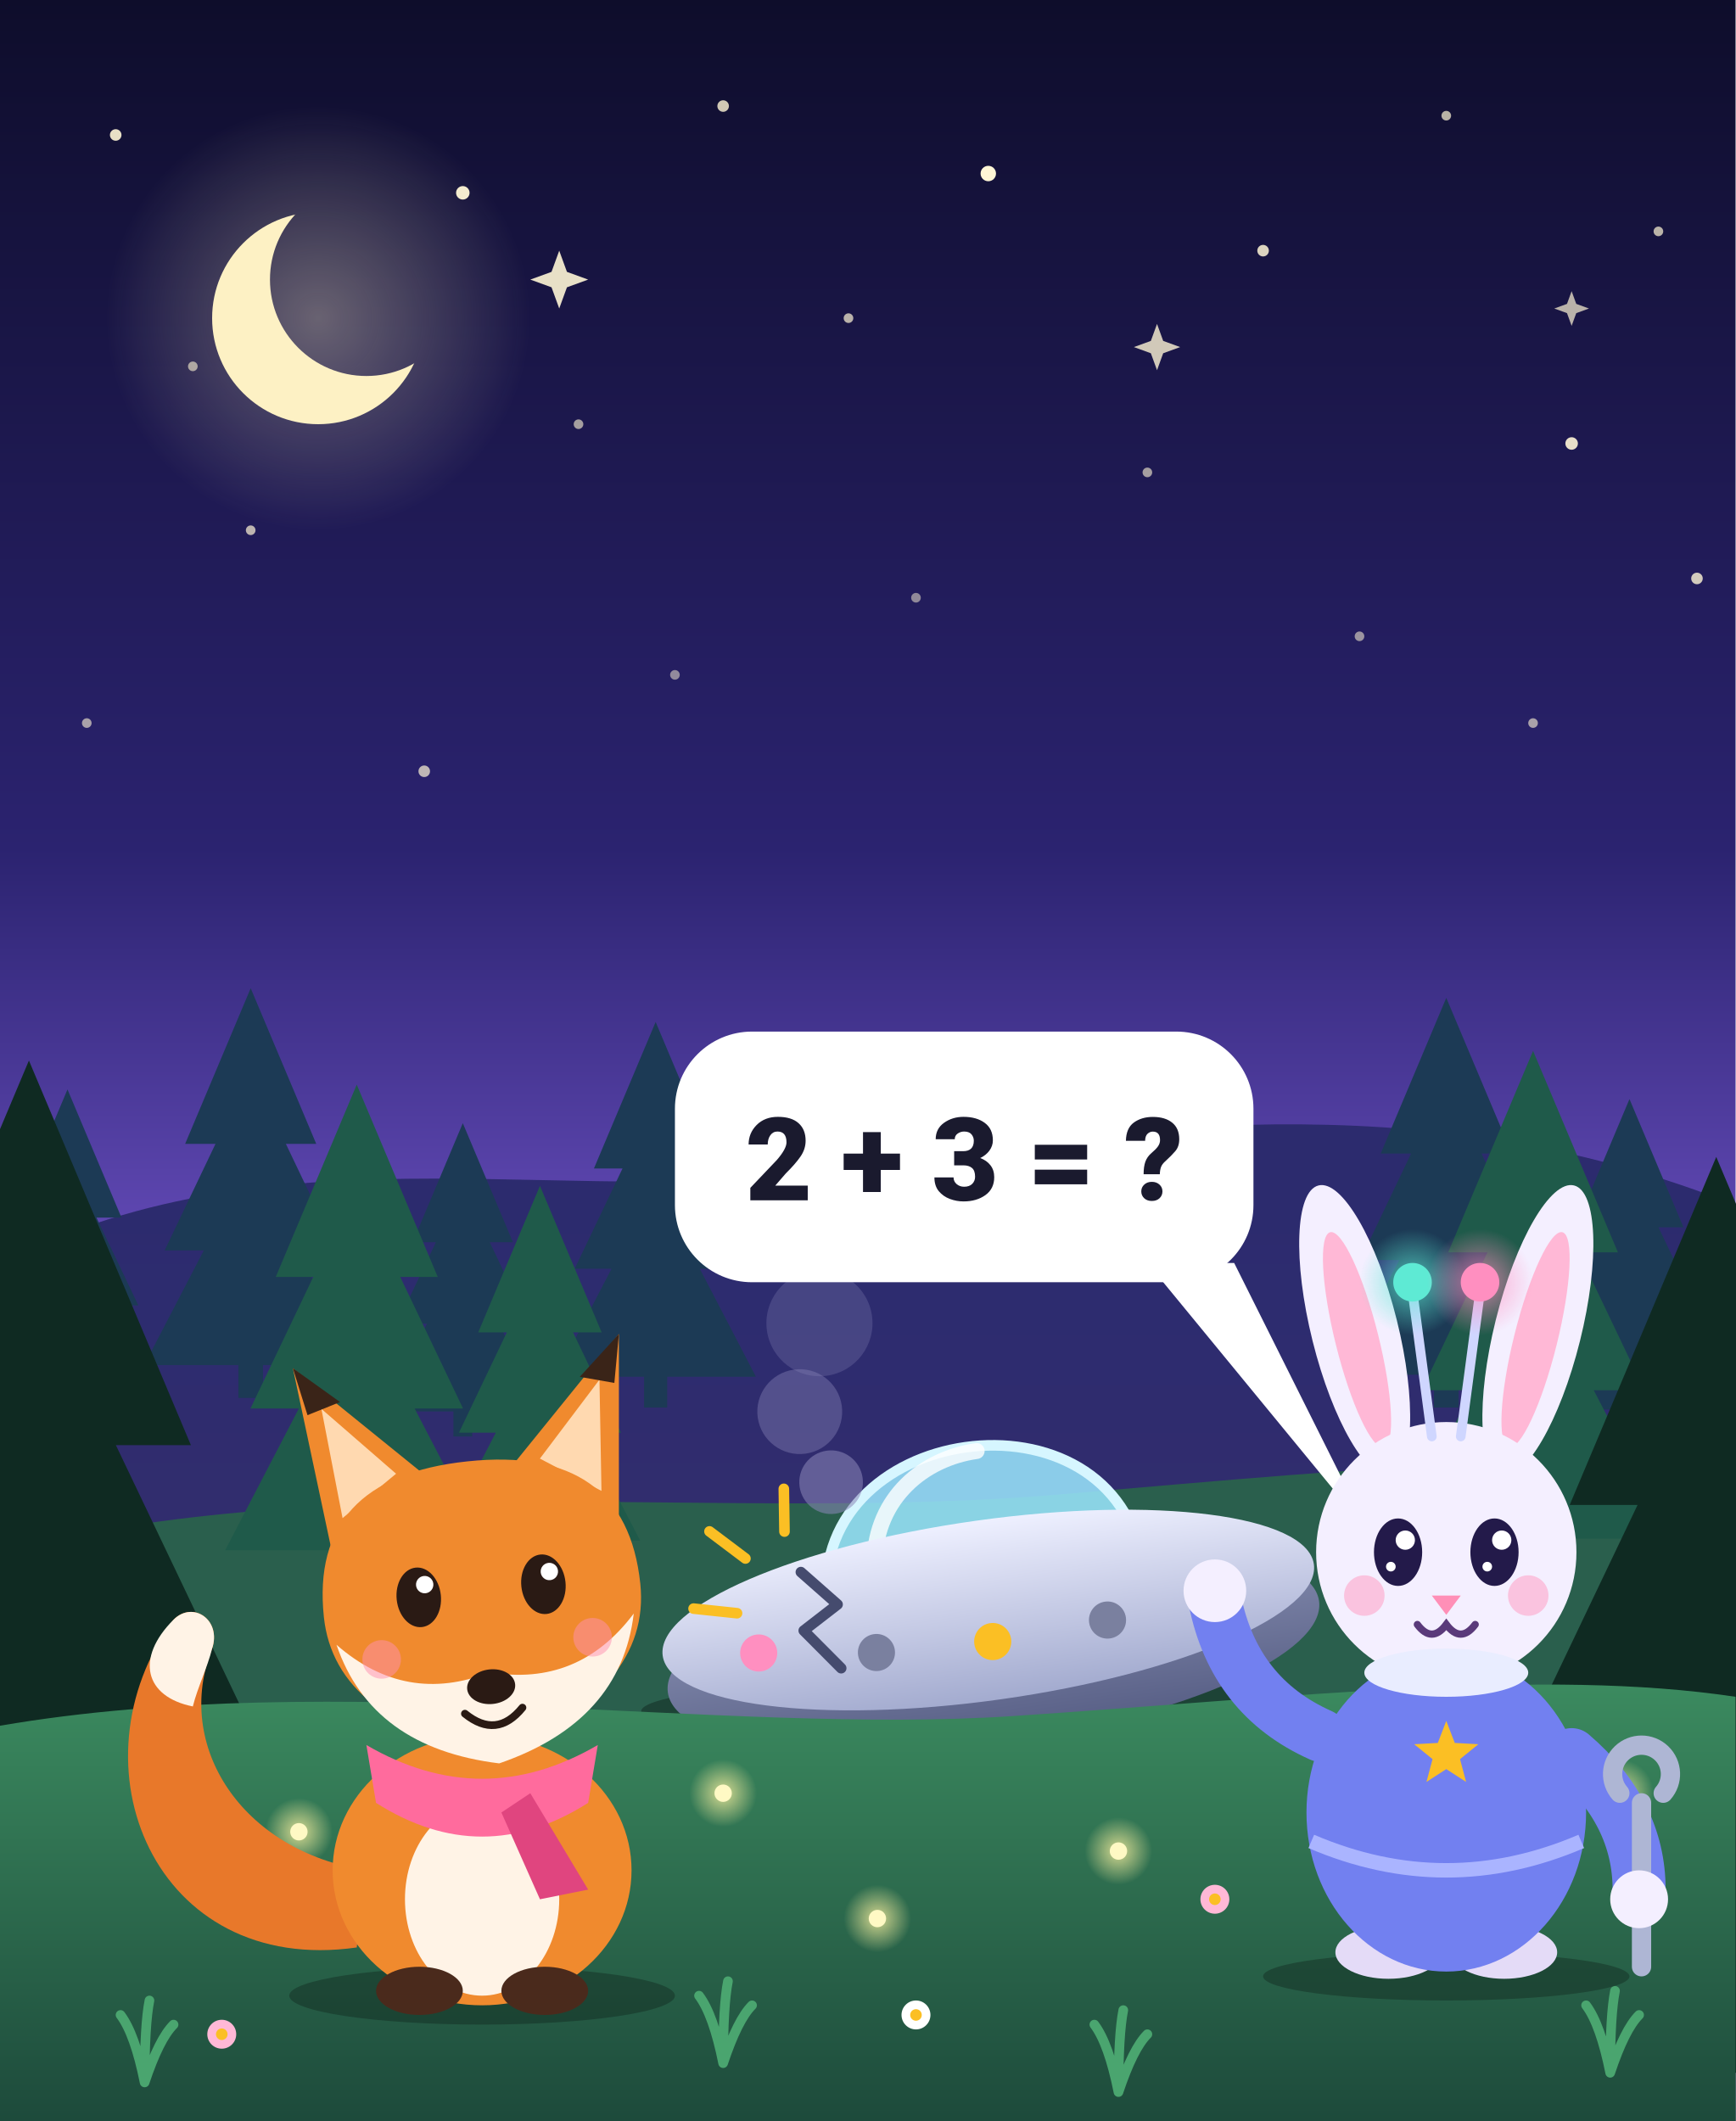
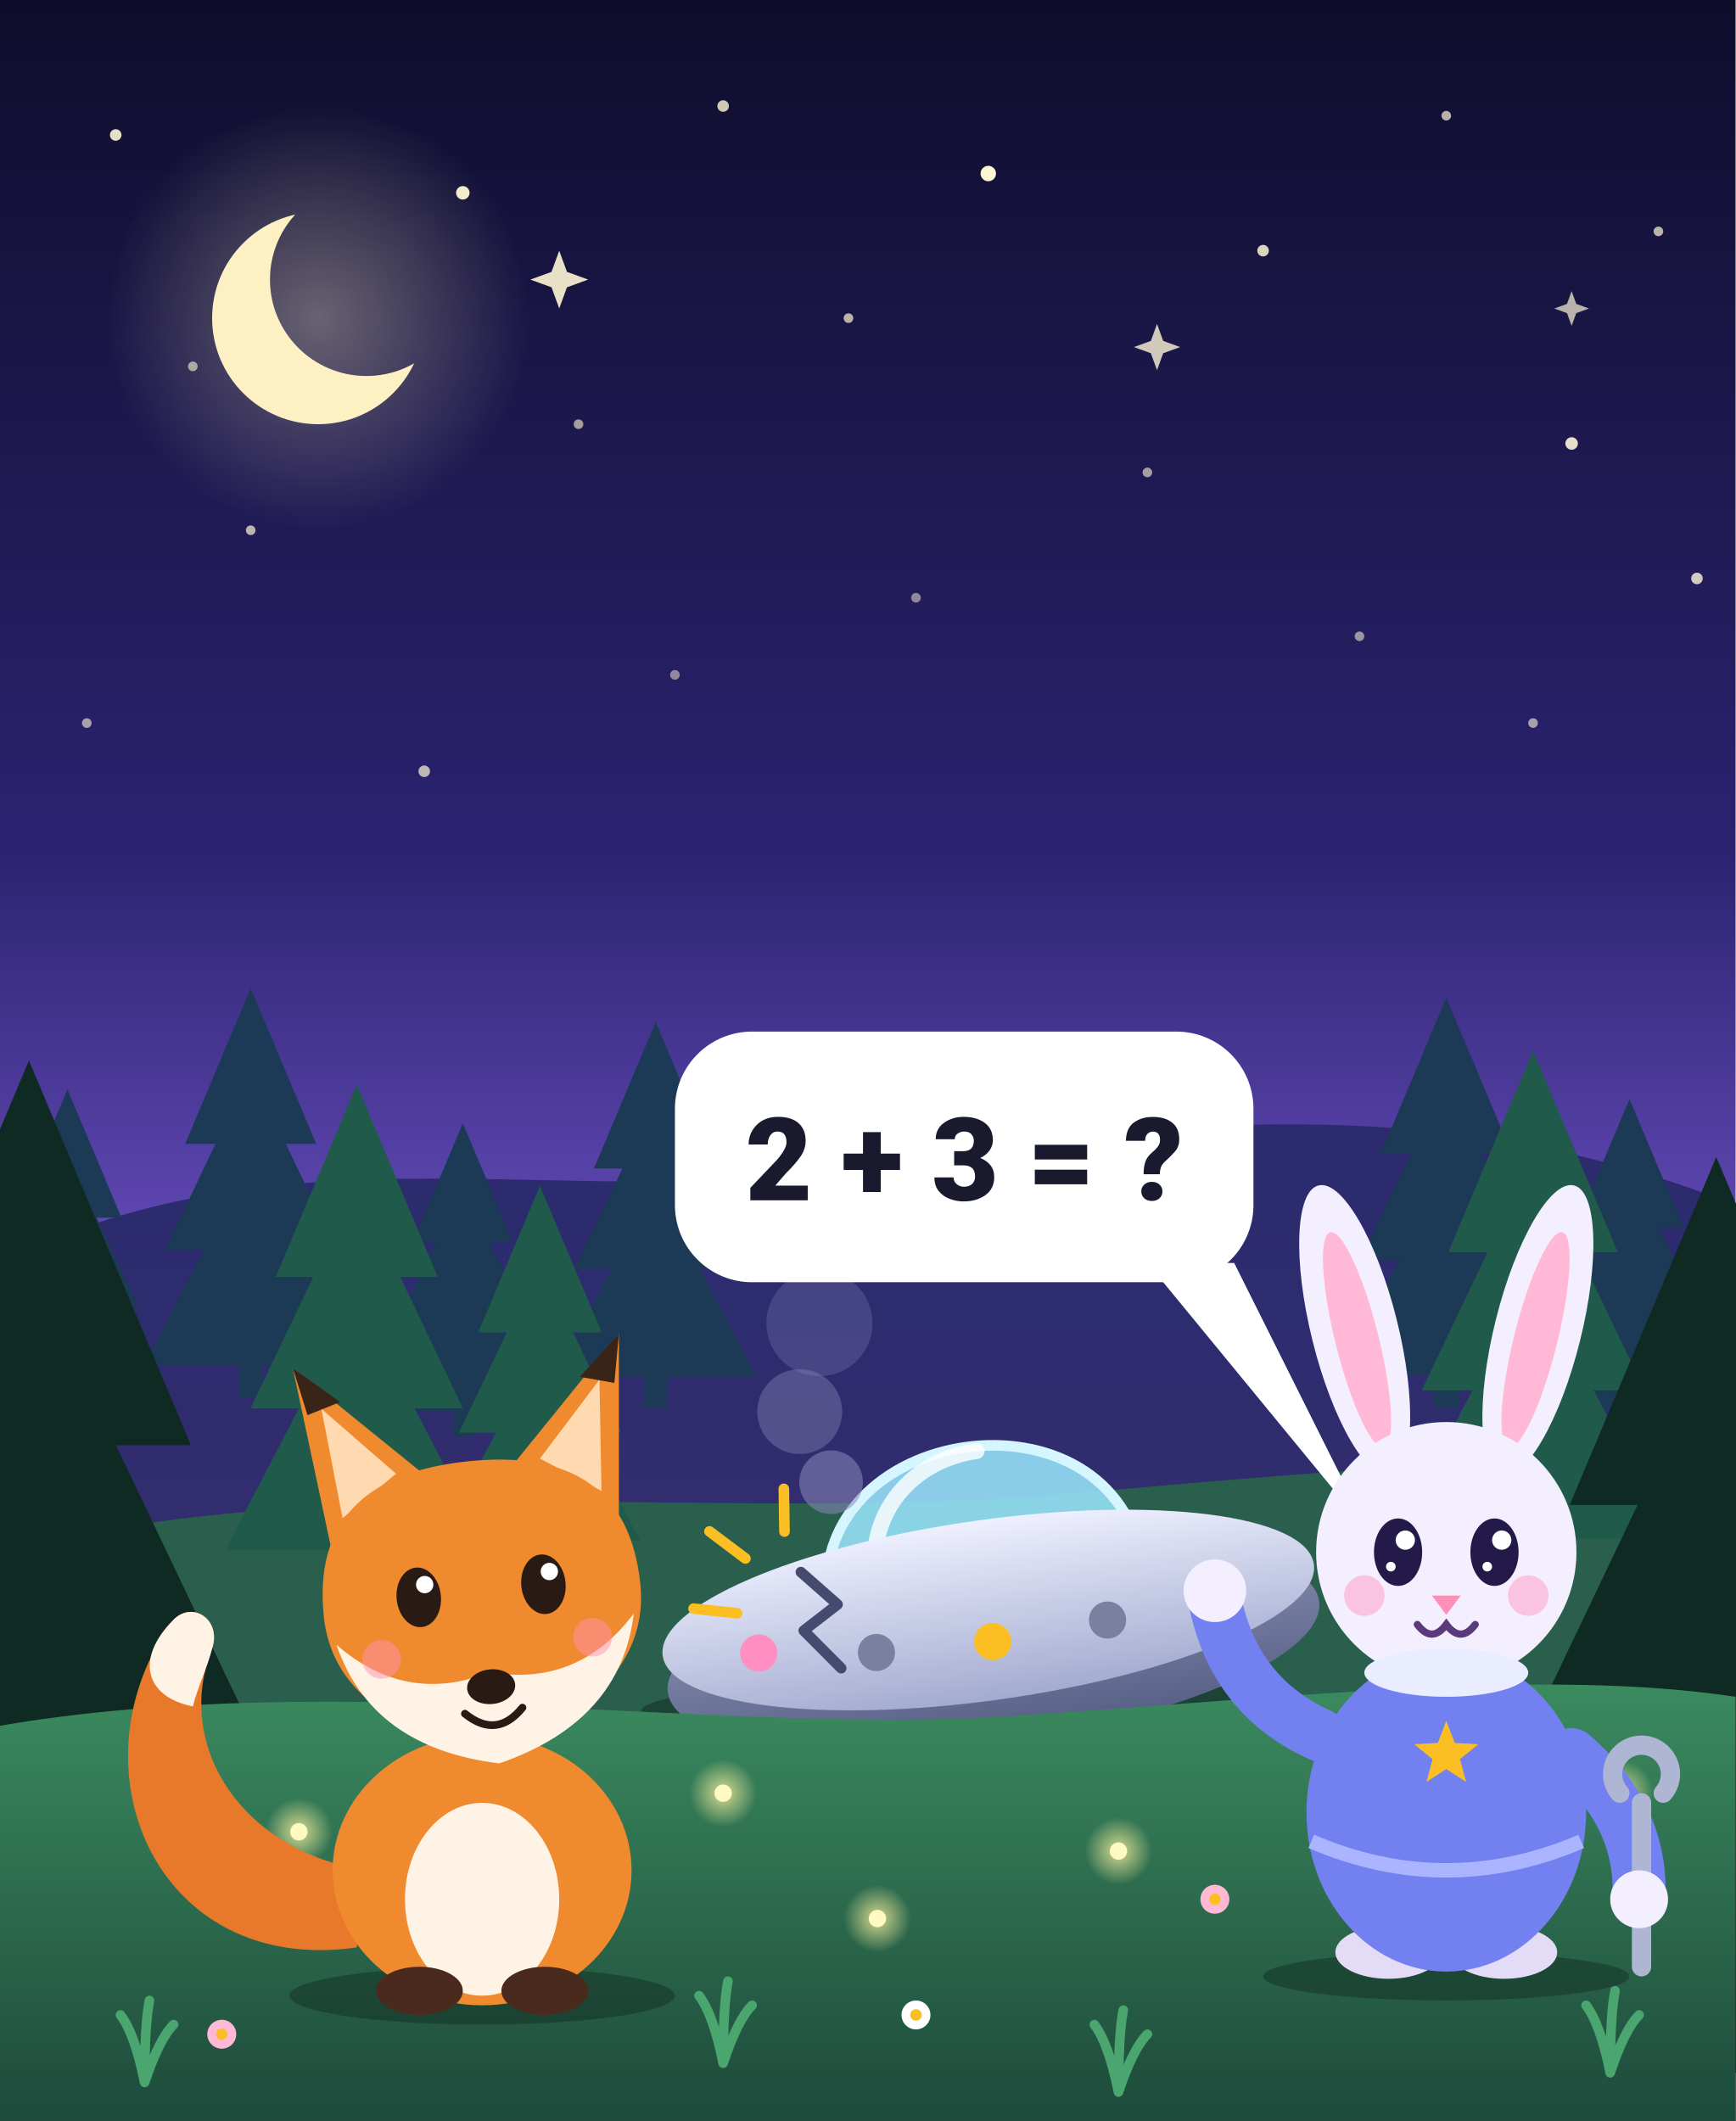
<svg xmlns="http://www.w3.org/2000/svg" viewBox="0 0 360 440" role="img" aria-labelledby="t d">
  <defs>
    <linearGradient id="sky" gradientUnits="userSpaceOnUse" x1="0" y1="0" x2="0" y2="320">
      <stop offset="0" stop-color="#0e0d2b" />
      <stop offset=".55" stop-color="#2b2370" />
      <stop offset=".85" stop-color="#6a4fc0" />
      <stop offset="1" stop-color="#d0689c" />
    </linearGradient>
    <linearGradient id="meadow" gradientUnits="userSpaceOnUse" x1="0" y1="350" x2="0" y2="440">
      <stop offset="0" stop-color="#3b8a5f" />
      <stop offset="1" stop-color="#1d4a3b" />
    </linearGradient>
    <linearGradient id="hull" x1="0" y1="0" x2="0" y2="1">
      <stop offset="0" stop-color="#eef0ff" />
      <stop offset="1" stop-color="#a3abcf" />
    </linearGradient>
    <linearGradient id="hullLow" x1="0" y1="0" x2="0" y2="1">
      <stop offset="0" stop-color="#8f97b8" />
      <stop offset="1" stop-color="#565d84" />
    </linearGradient>
    <radialGradient id="moonGlow">
      <stop offset="0" stop-color="#fdf1c4" stop-opacity=".35" />
      <stop offset="1" stop-color="#fdf1c4" stop-opacity="0" />
-     </radialGradient>
-     <radialGradient id="glowCyan">
-       <stop offset="0" stop-color="#5eead4" stop-opacity=".75" />
-       <stop offset="1" stop-color="#5eead4" stop-opacity="0" />
-     </radialGradient>
-     <radialGradient id="glowPink">
-       <stop offset="0" stop-color="#ff8fc0" stop-opacity=".75" />
-       <stop offset="1" stop-color="#ff8fc0" stop-opacity="0" />
    </radialGradient>
    <radialGradient id="glowYellow">
      <stop offset="0" stop-color="#fff3a0" stop-opacity=".8" />
      <stop offset="1" stop-color="#fff3a0" stop-opacity="0" />
    </radialGradient>
    <mask id="crescent">
      <rect width="360" height="440" fill="#fff" />
      <circle cx="76" cy="58" r="20" fill="#000" />
    </mask>
    <path id="sparkle" d="M0-6 L1.6-1.6 L6 0 L1.6 1.6 L0 6 L-1.6 1.6 L-6 0 L-1.6-1.6Z" />
    <g id="pine">
      <rect x="-3" y="-10" width="6" height="10" />
      <path d="M0-100 L16-62 L-16-62Z M0-80 L21-36 L-21-36Z M0-58 L26-8 L-26-8Z" />
    </g>
  </defs>
  <rect width="360" height="440" fill="url(#sky)" />
  <g fill="#fff6d6">
    <circle cx="24" cy="28" r="1.2" opacity=".9" />
    <circle cx="52" cy="110" r="1" opacity=".7" />
    <circle cx="96" cy="40" r="1.4" opacity=".95" />
    <circle cx="120" cy="88" r="1" opacity=".6" />
    <circle cx="150" cy="22" r="1.2" opacity=".8" />
    <circle cx="176" cy="66" r="1" opacity=".7" />
    <circle cx="205" cy="36" r="1.6" />
    <circle cx="238" cy="98" r="1" opacity=".6" />
    <circle cx="262" cy="52" r="1.2" opacity=".85" />
    <circle cx="300" cy="24" r="1" opacity=".7" />
    <circle cx="326" cy="92" r="1.3" opacity=".9" />
    <circle cx="344" cy="48" r="1" opacity=".7" />
    <circle cx="18" cy="150" r="1" opacity=".6" />
    <circle cx="88" cy="160" r="1.2" opacity=".7" />
    <circle cx="140" cy="140" r="1" opacity=".5" />
    <circle cx="318" cy="150" r="1" opacity=".6" />
    <circle cx="352" cy="120" r="1.2" opacity=".8" />
    <circle cx="40" cy="76" r="1" opacity=".6" />
    <circle cx="190" cy="124" r="1" opacity=".5" />
    <circle cx="282" cy="132" r="1" opacity=".55" />
    <use href="#sparkle" transform="translate(116 58)" opacity=".9" />
    <use href="#sparkle" transform="translate(240 72) scale(.8)" opacity=".8" />
    <use href="#sparkle" transform="translate(326 64) scale(.6)" opacity=".7" />
  </g>
  <circle cx="66" cy="66" r="44" fill="url(#moonGlow)" />
  <circle cx="66" cy="66" r="22" fill="#fdf1c4" mask="url(#crescent)" />
  <path d="M0 262 C60 232 120 252 180 242 S300 226 360 250 L360 440 L0 440Z" fill="#2a2a6b" opacity=".95" />
  <g fill="#1c3a55">
    <use href="#pine" transform="translate(14 296) scale(.7)" />
    <use href="#pine" transform="translate(52 290) scale(.85)" />
    <use href="#pine" transform="translate(96 298) scale(.65)" />
    <use href="#pine" transform="translate(136 292) scale(.8)" />
    <use href="#pine" transform="translate(300 292) scale(.85)" />
    <use href="#pine" transform="translate(338 298) scale(.7)" />
  </g>
  <path d="M0 322 C70 304 150 316 220 310 S330 300 360 308 L360 440 L0 440Z" fill="#2a5f4d" />
  <g fill="#1f5a4a">
    <use href="#pine" transform="translate(74 330) scale(1.05)" />
    <use href="#pine" transform="translate(112 326) scale(.8)" />
    <use href="#pine" transform="translate(318 328) scale(1.1)" />
  </g>
  <g fill="#0f2a22">
    <use href="#pine" transform="translate(6 430) scale(2.1)" />
    <use href="#pine" transform="translate(356 430) scale(1.9)" />
  </g>
  <ellipse cx="205" cy="355" rx="72" ry="7" fill="#0b1a14" opacity=".4" />
  <g transform="translate(205 334) rotate(-8) scale(1.1)">
    <g stroke="#454b6e" stroke-width="5" stroke-linecap="round">
      <path d="M-40 12 L-46 24" />
      <path d="M40 12 L50 22" />
    </g>
    <ellipse cx="0" cy="7" rx="62" ry="18" fill="url(#hullLow)" />
    <path d="M-30-4 C-30-40 30-40 30-4Z" fill="#9be7ff" fill-opacity=".85" stroke="#d6f6ff" stroke-width="2" />
    <path d="M-20-12 C-18-24 -8-30 2-30" fill="none" stroke="#fff" stroke-width="3" stroke-linecap="round" opacity=".8" />
    <ellipse cx="0" cy="0" rx="62" ry="17" fill="url(#hull)" />
    <circle cx="-44" cy="2" r="3.5" fill="#ff8fc0" />
    <circle cx="-22" cy="5" r="3.5" fill="#7a809f" />
    <circle cx="0" cy="6" r="3.5" fill="#fbbf24" />
    <circle cx="22" cy="5" r="3.5" fill="#7a809f" />
    <circle cx="44" cy="2" r="3.5" fill="#5eead4" />
    <path d="M-34-12 L-28-5 L-35-1 L-29 7" fill="none" stroke="#454b6e" stroke-width="2" stroke-linecap="round" stroke-linejoin="round" />
    <g stroke="#fbbf24" stroke-width="2" stroke-linecap="round">
      <path d="M-44-16 L-50-22" />
      <path d="M-47-6 L-55-8" />
      <path d="M-36-20 L-35-28" />
    </g>
    <g fill="#8a86b8">
      <circle cx="-26" cy="-28" r="6" opacity=".55" />
      <circle cx="-30" cy="-42" r="8" opacity=".4" />
      <circle cx="-24" cy="-58" r="10" opacity=".28" />
    </g>
  </g>
  <path d="M0 358 C70 346 150 360 210 356 S320 346 360 352 L360 440 L0 440Z" fill="url(#meadow)" />
  <g stroke="#4aa56f" stroke-width="2" stroke-linecap="round" fill="none">
    <path d="M30 432 q-2-10-5-14 M30 432 q0-12 1-17 M30 432 q3-9 6-12" />
    <path d="M150 428 q-2-10-5-14 M150 428 q0-12 1-17 M150 428 q3-9 6-12" />
    <path d="M232 434 q-2-10-5-14 M232 434 q0-12 1-17 M232 434 q3-9 6-12" />
    <path d="M334 430 q-2-10-5-14 M334 430 q0-12 1-17 M334 430 q3-9 6-12" />
  </g>
  <g>
    <circle cx="190" cy="418" r="3" fill="#fff" />
    <circle cx="190" cy="418" r="1.2" fill="#fbbf24" />
    <circle cx="252" cy="394" r="3" fill="#ffb8d6" />
    <circle cx="252" cy="394" r="1.2" fill="#fbbf24" />
    <circle cx="46" cy="422" r="3" fill="#ffb8d6" />
    <circle cx="46" cy="422" r="1.2" fill="#fbbf24" />
  </g>
  <g>
    <circle cx="150" cy="372" r="7" fill="url(#glowYellow)" />
    <circle cx="150" cy="372" r="1.8" fill="#fff9c4" />
    <circle cx="232" cy="384" r="7" fill="url(#glowYellow)" />
    <circle cx="232" cy="384" r="1.8" fill="#fff9c4" />
    <circle cx="182" cy="398" r="7" fill="url(#glowYellow)" />
    <circle cx="182" cy="398" r="1.8" fill="#fff9c4" />
    <circle cx="62" cy="380" r="7" fill="url(#glowYellow)" />
    <circle cx="62" cy="380" r="1.8" fill="#fff9c4" />
    <circle cx="336" cy="372" r="7" fill="url(#glowYellow)" />
    <circle cx="336" cy="372" r="1.8" fill="#fff9c4" />
  </g>
  <path d="M238 262 L284 318 L256 262Z" fill="#fff" />
  <rect x="140" y="214" width="120" height="52" rx="16" fill="#fff" />
  <text x="200" y="249" text-anchor="middle" font-family="-apple-system,BlinkMacSystemFont,'Segoe UI',Roboto,Arial,sans-serif" font-size="24" font-weight="800" fill="#1a1a2e">2 + 3 = ?</text>
  <g transform="translate(100 0)">
    <ellipse cx="0" cy="414" rx="40" ry="6" fill="#0b1a14" opacity=".35" />
    <path d="M-26 404 C-68 410 -86 366 -64 336 C-60 332 -54 336 -56 342 C-64 362 -50 384 -24 388Z" fill="#e8782a" />
    <path d="M-64 336 C-60 332 -54 336 -56 342 C-57 346 -59 350 -60 354 C-70 352 -72 344 -64 336Z" fill="#fff3e6" />
    <ellipse cx="0" cy="388" rx="31" ry="28" fill="#f08a2e" />
    <ellipse cx="0" cy="394" rx="16" ry="20" fill="#fff3e6" />
    <ellipse cx="-13" cy="413" rx="9" ry="5" fill="#4a2a1c" />
    <ellipse cx="13" cy="413" rx="9" ry="5" fill="#4a2a1c" />
-     <path d="M-24 362 Q0 376 24 362 L22 374 Q0 388 -22 374Z" fill="#ff6b9d" />
-     <path d="M10 372 L22 392 L12 394 L4 376Z" fill="#e0457f" />
    <g transform="rotate(-6 0 332)">
      <path d="M-30 318 L-34 280 L-10 304Z" fill="#f08a2e" />
      <path d="M-27 312 L-29 289 L-15 304Z" fill="#ffd9b0" />
      <path d="M-34 280 L-32 290 L-25 288Z" fill="#3a2418" />
      <path d="M30 318 L34 280 L10 304Z" fill="#f08a2e" />
      <path d="M27 312 L29 289 L15 304Z" fill="#ffd9b0" />
      <path d="M34 280 L32 290 L25 288Z" fill="#3a2418" />
      <path d="M-33 332 Q-33 303 0 303 Q33 303 33 332 Q33 354 0 364 Q-33 354 -33 332Z" fill="#f08a2e" />
      <path d="M-31 338 Q-18 352 0 347 Q18 352 31 338 Q26 360 0 366 Q-26 360 -31 338Z" fill="#fff3e6" />
      <ellipse cx="-13" cy="330" rx="4.6" ry="6.2" fill="#2a1a14" />
      <ellipse cx="13" cy="330" rx="4.6" ry="6.2" fill="#2a1a14" />
      <circle cx="-11.5" cy="327.5" r="1.8" fill="#fff" />
      <circle cx="14.5" cy="327.5" r="1.8" fill="#fff" />
      <circle cx="-22" cy="342" r="4" fill="#ff8fb0" opacity=".5" />
      <circle cx="22" cy="342" r="4" fill="#ff8fb0" opacity=".5" />
      <ellipse cx="0" cy="350" rx="5" ry="3.6" fill="#2a1a14" />
      <path d="M-6 355 Q0 361 6 355" fill="none" stroke="#2a1a14" stroke-width="1.6" stroke-linecap="round" />
    </g>
  </g>
  <g transform="translate(300 0)">
    <ellipse cx="0" cy="410" rx="38" ry="5" fill="#0b1a14" opacity=".35" />
    <ellipse cx="-12" cy="405" rx="11" ry="5.5" fill="#e4dbf7" />
    <ellipse cx="12" cy="405" rx="11" ry="5.5" fill="#e4dbf7" />
    <ellipse cx="0" cy="376" rx="29" ry="33" fill="#7280f0" />
    <path d="M-28 382 Q0 394 28 382" fill="none" stroke="#aab4ff" stroke-width="3" />
    <path d="M0 357 L1.76 361.57 L6.66 361.84 L2.85 364.93 L4.11 369.66 L0 367 L-4.11 369.66 L-2.85 364.93 L-6.66 361.84 L-1.76 361.57Z" fill="#fbbf24" />
    <path d="M-26 360 Q-44 352 -48 332" fill="none" stroke="#7280f0" stroke-width="11" stroke-linecap="round" />
    <circle cx="-48" cy="330" r="6.5" fill="#f4efff" />
    <path d="M26 364 Q40 376 40 392" fill="none" stroke="#7280f0" stroke-width="11" stroke-linecap="round" />
    <path d="M36 372 A6 6 0 1 1 45 372" fill="none" stroke="#aeb6d4" stroke-width="4" stroke-linecap="round" />
    <path d="M40.5 374 L40.5 408" stroke="#aeb6d4" stroke-width="4" stroke-linecap="round" />
    <circle cx="40" cy="394" r="6" fill="#f4efff" />
    <g transform="rotate(-14 -19 276)">
      <ellipse cx="-19" cy="276" rx="9" ry="31" fill="#f4efff" />
      <ellipse cx="-19" cy="278" rx="4.5" ry="23" fill="#ffb8d6" />
    </g>
    <g transform="rotate(14 19 276)">
      <ellipse cx="19" cy="276" rx="9" ry="31" fill="#f4efff" />
      <ellipse cx="19" cy="278" rx="4.5" ry="23" fill="#ffb8d6" />
    </g>
    <circle cx="0" cy="322" r="27" fill="#f4efff" />
    <ellipse cx="0" cy="347" rx="17" ry="5" fill="#e9edff" />
-     <path d="M-3 298 L-7 268 M3 298 L7 268" fill="none" stroke="#cfd6ff" stroke-width="2" stroke-linecap="round" />
-     <circle cx="-7" cy="266" r="11" fill="url(#glowCyan)" />
-     <circle cx="-7" cy="266" r="4" fill="#5eead4" />
-     <circle cx="7" cy="266" r="11" fill="url(#glowPink)" />
-     <circle cx="7" cy="266" r="4" fill="#ff8fc0" />
    <ellipse cx="-10" cy="322" rx="5" ry="7" fill="#231a4a" />
    <ellipse cx="10" cy="322" rx="5" ry="7" fill="#231a4a" />
    <circle cx="-8.5" cy="319.5" r="2" fill="#fff" />
    <circle cx="11.5" cy="319.5" r="2" fill="#fff" />
    <circle cx="-11.5" cy="325" r="1" fill="#fff" />
    <circle cx="8.5" cy="325" r="1" fill="#fff" />
    <circle cx="-17" cy="331" r="4.2" fill="#ff9ec4" opacity=".55" />
    <circle cx="17" cy="331" r="4.2" fill="#ff9ec4" opacity=".55" />
    <path d="M-3 331 L3 331 L0 335Z" fill="#ff8fb7" />
    <path d="M-6 337 Q-3 341 0 337 Q3 341 6 337" fill="none" stroke="#5a3a7a" stroke-width="1.5" stroke-linecap="round" />
  </g>
</svg>
